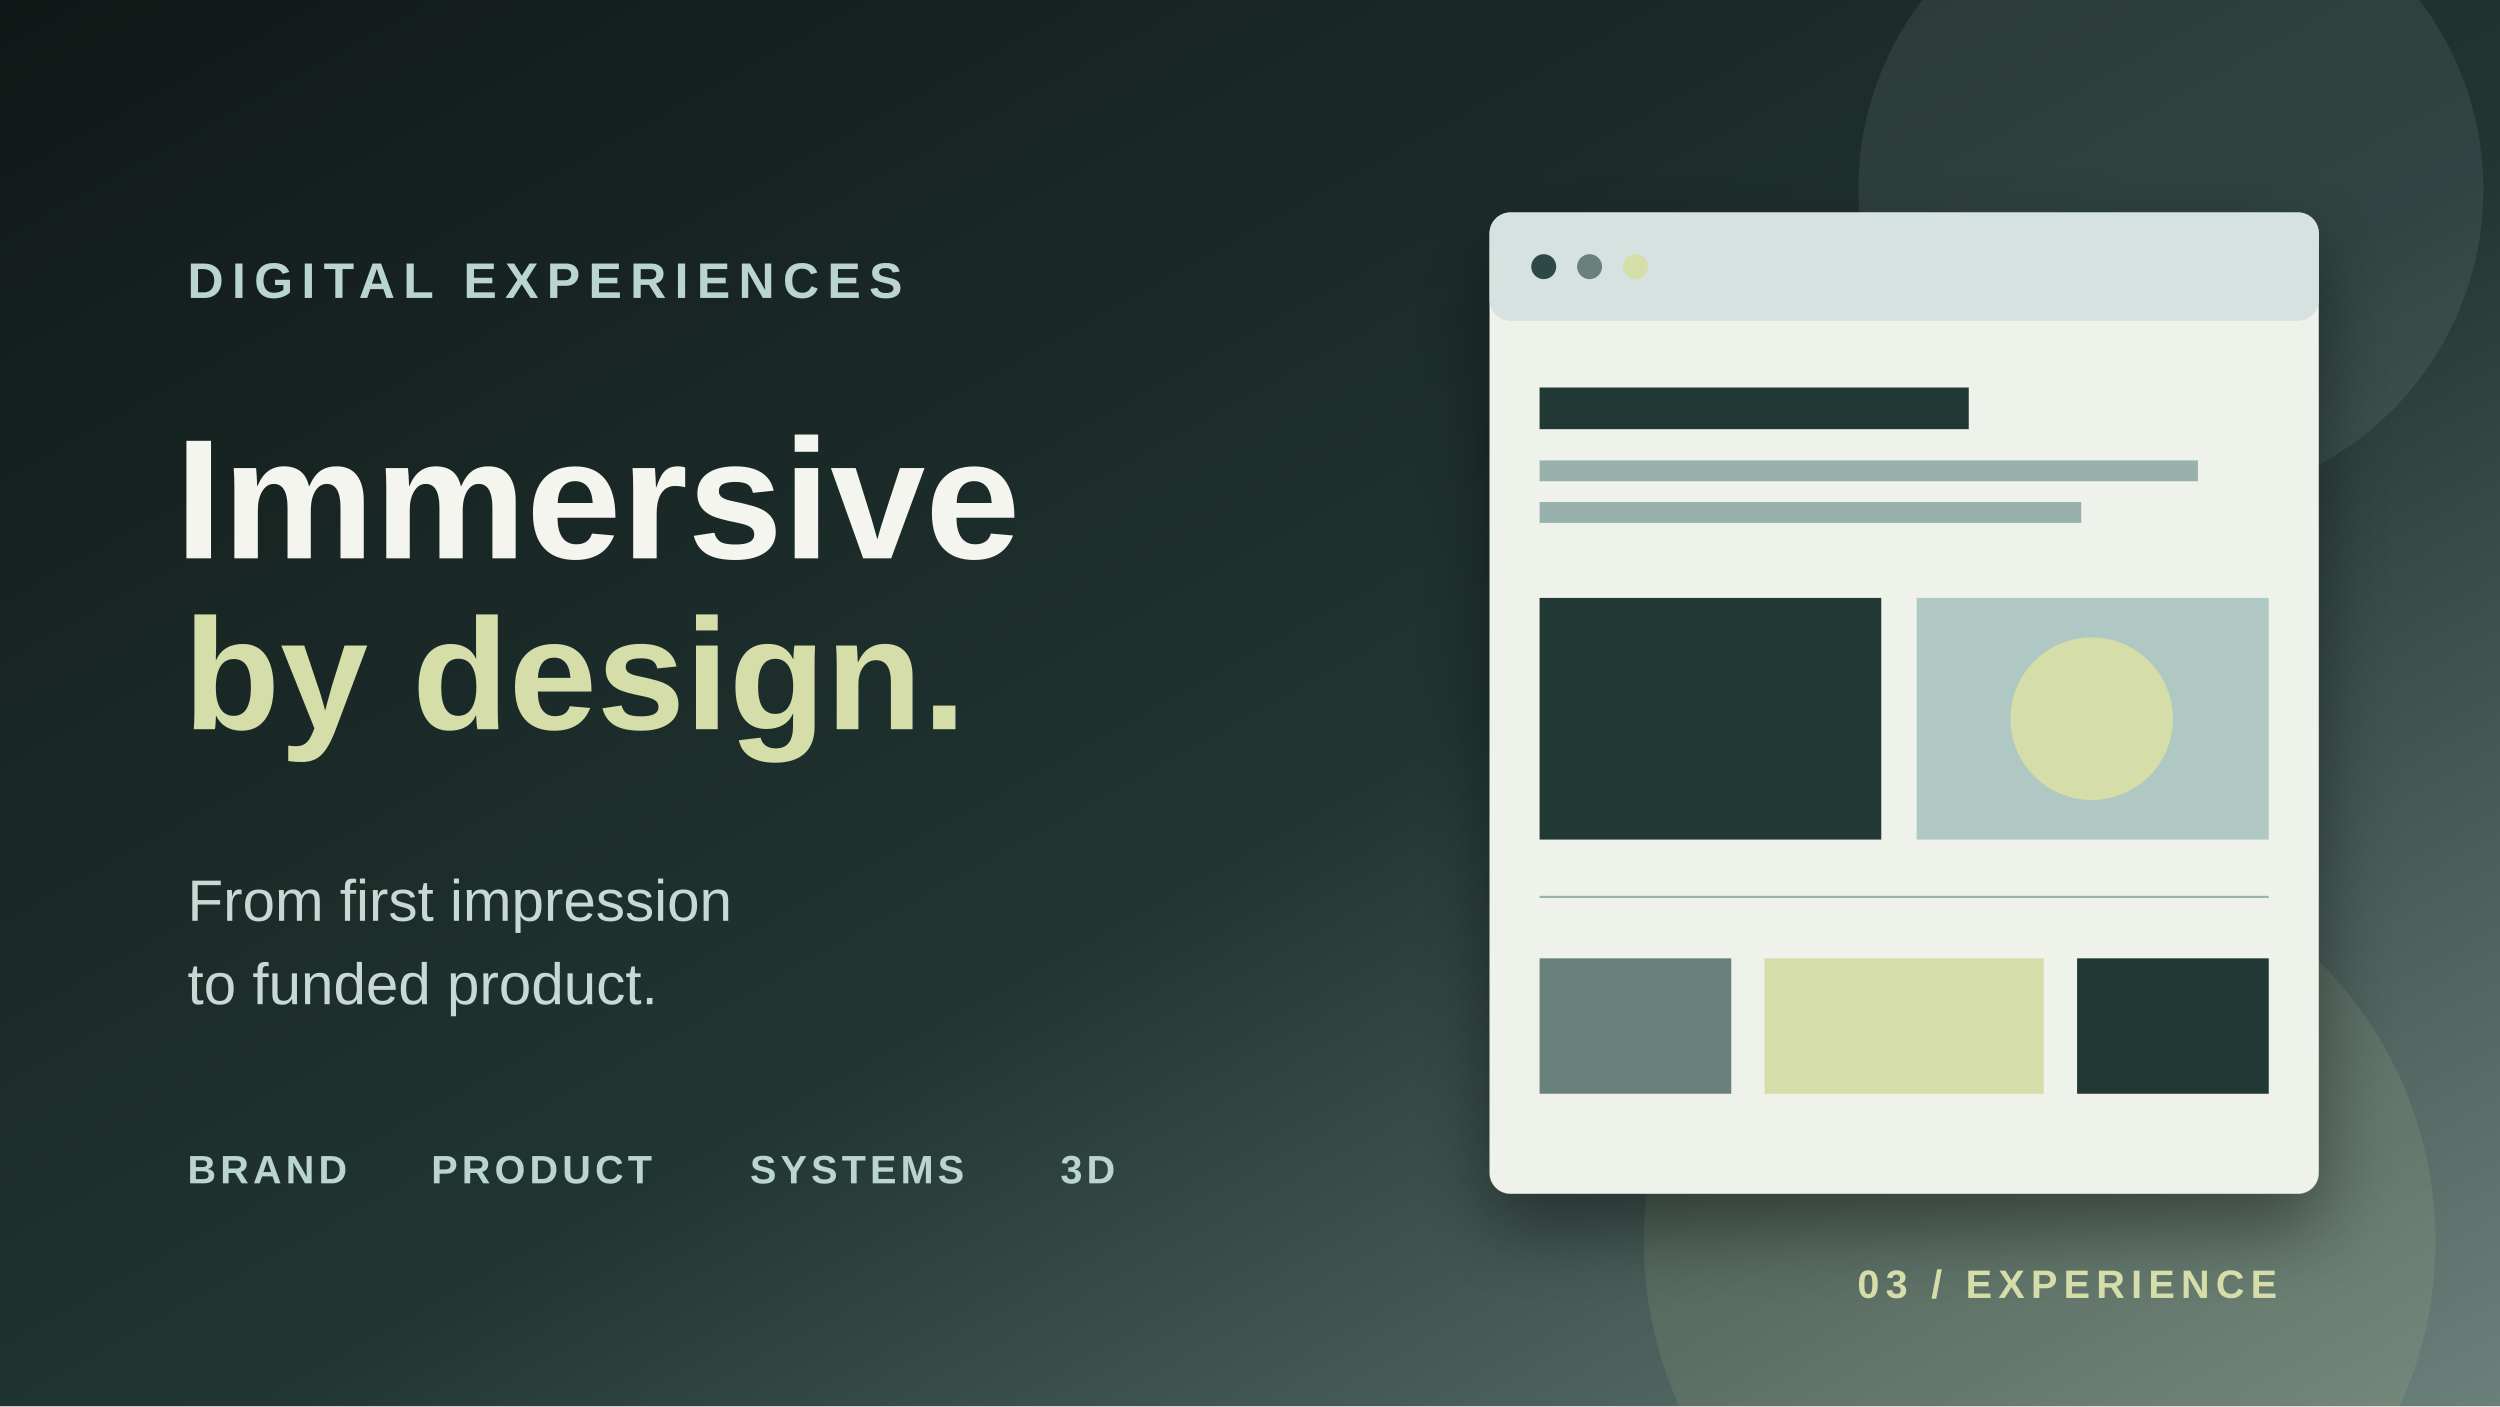
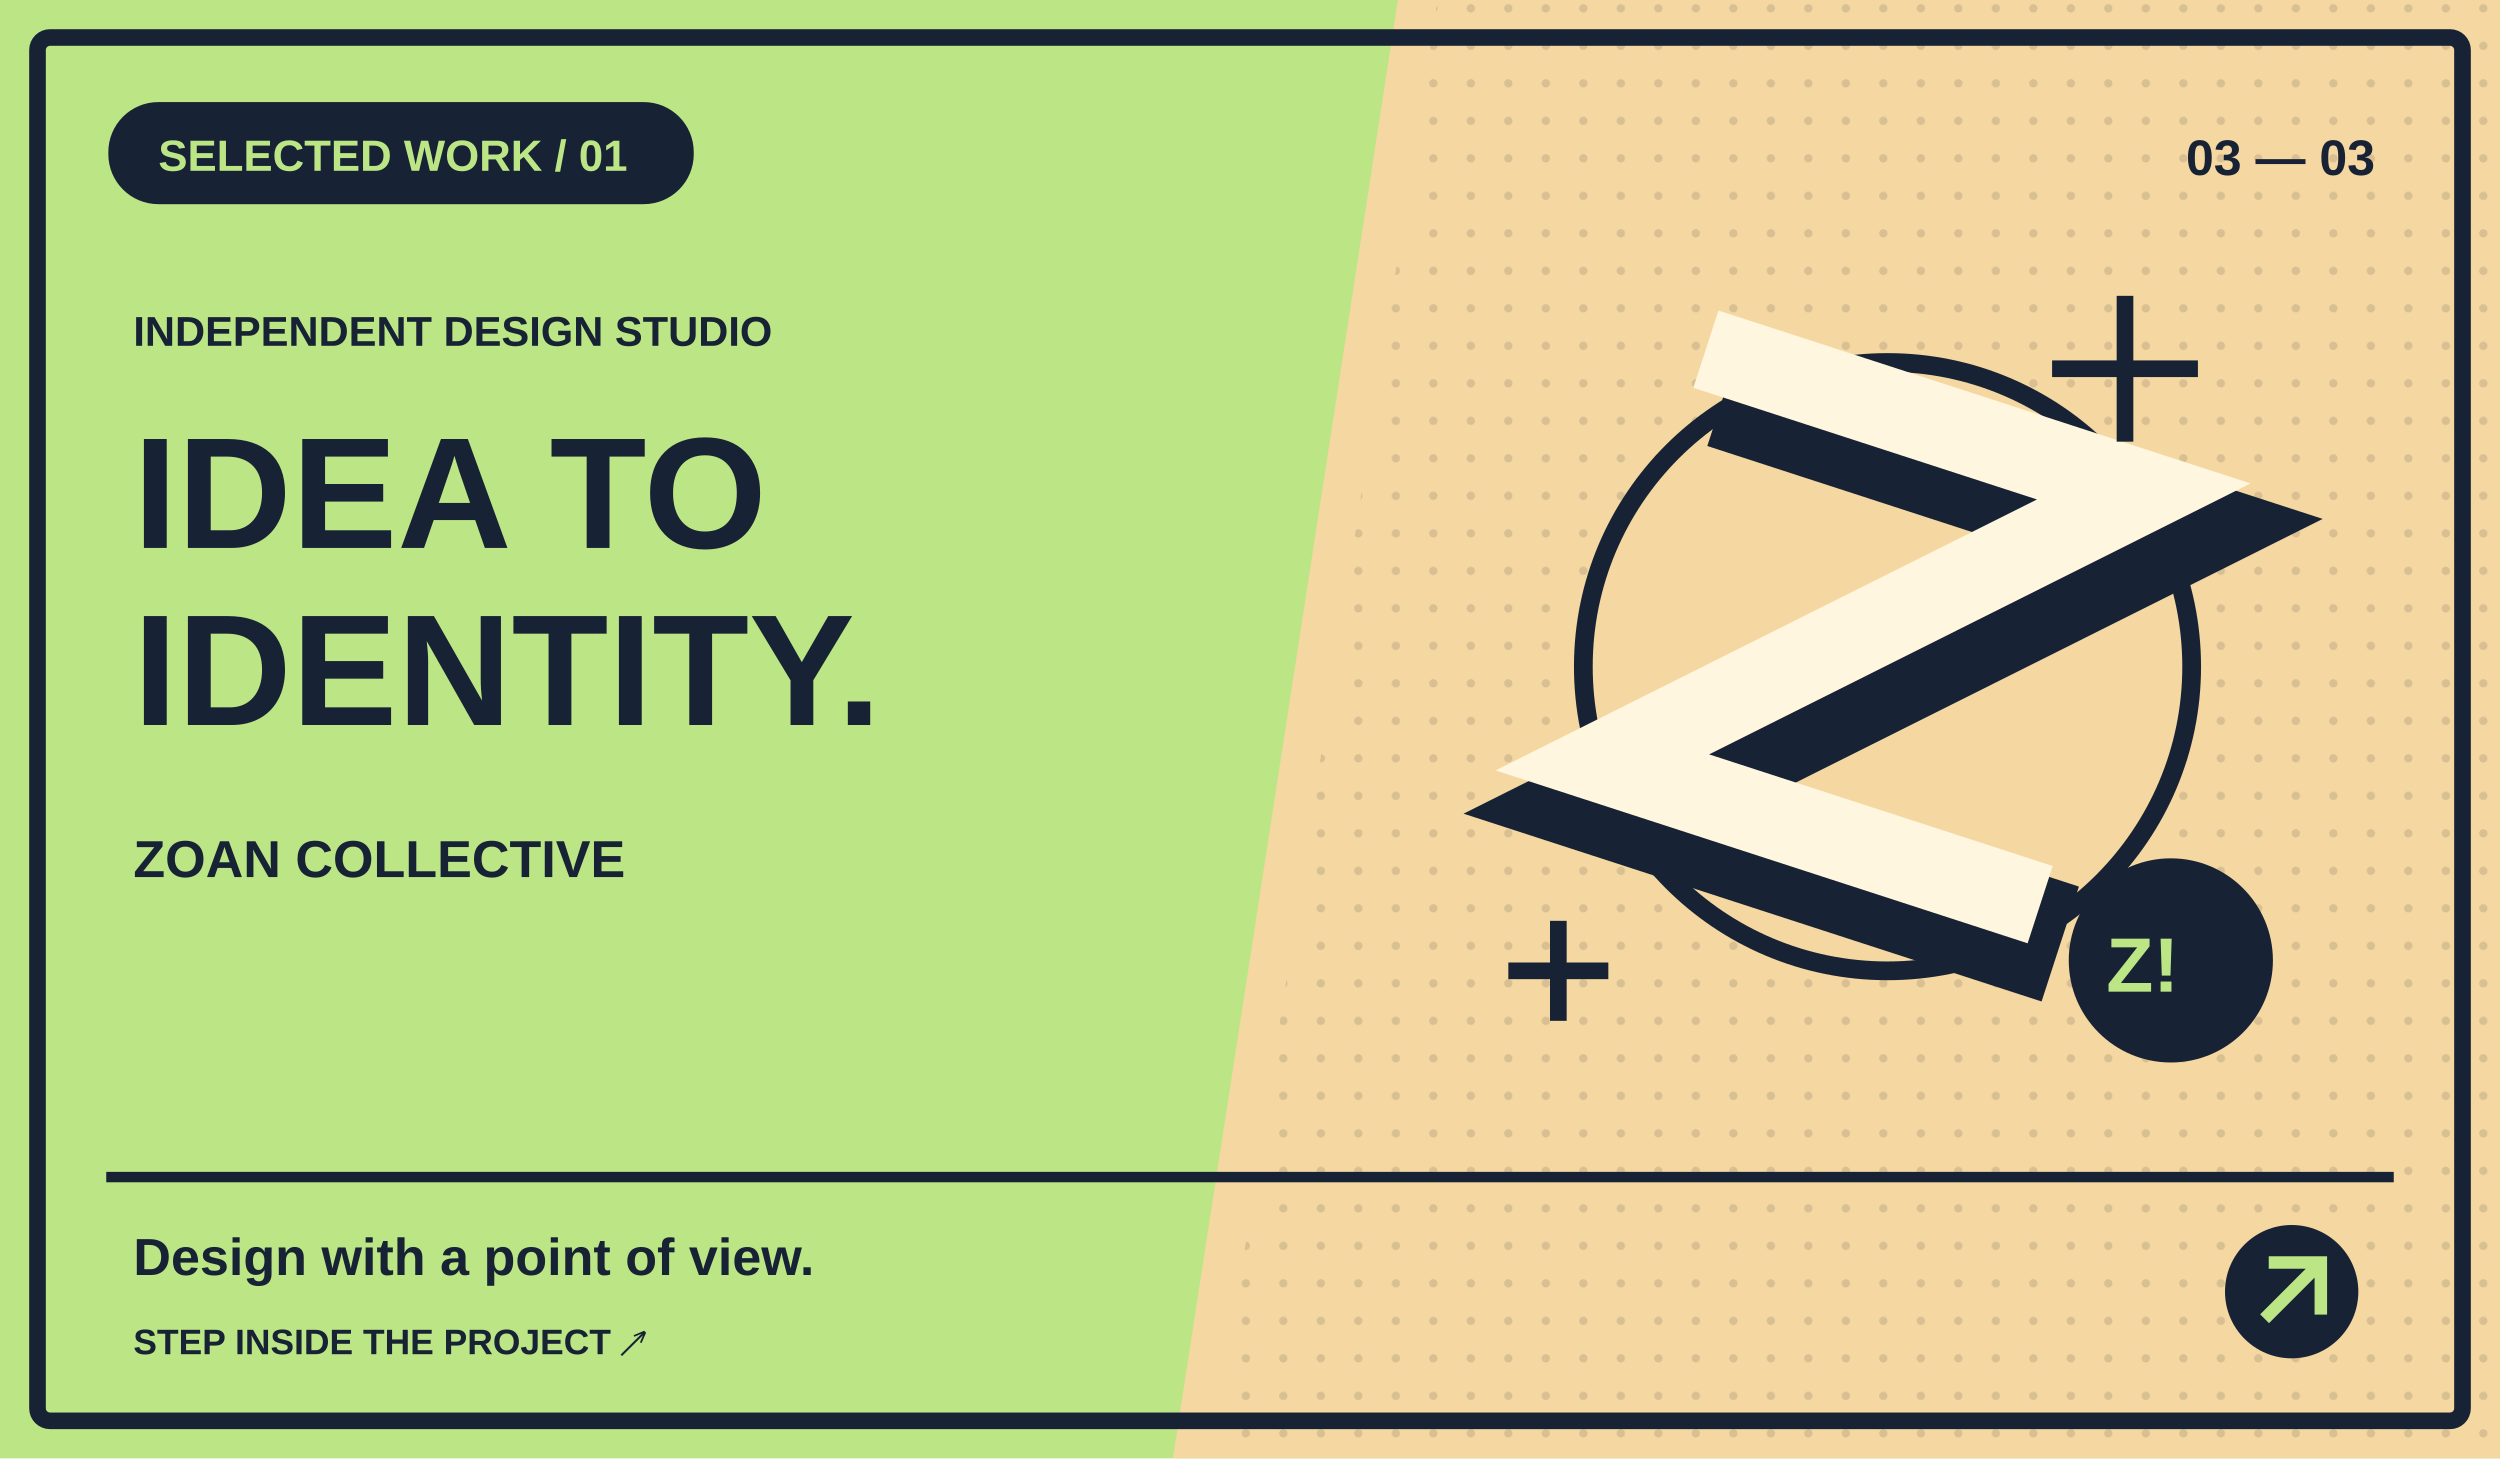
- <svg xmlns="http://www.w3.org/2000/svg" width="1200" height="675" viewBox="0 0 1200 675">
+ <svg xmlns="http://www.w3.org/2000/svg" width="1200" height="700" viewBox="0 0 1200 700">
  <defs>
-     <linearGradient id="zoanC" x1="0" y1="0" x2="1" y2="1">
-       <stop offset="0" stop-color="#111817" />
-       <stop offset="0.55" stop-color="#203532" />
-       <stop offset="1" stop-color="#6b807a" />
-     </linearGradient>
-     <filter id="zoanCShadow" x="-20%" y="-20%" width="140%" height="140%">
-       <feDropShadow dx="0" dy="16" stdDeviation="18" flood-color="#07110f" flood-opacity="0.42" />
-     </filter>
+     <pattern id="dots" width="18" height="18" patternUnits="userSpaceOnUse">
+       <circle cx="4" cy="4" r="2" fill="#172334" opacity=".13" />
+     </pattern>
  </defs>
-   <rect width="1200" height="675" fill="url(#zoanC)" />
-   <circle cx="1042" cy="91" r="150" fill="#aec7c3" fill-opacity="0.11" />
-   <circle cx="979" cy="596" r="190" fill="#d5dda9" fill-opacity="0.1" />
-   <g filter="url(#zoanCShadow)" transform="translate(715 102)">
-     <rect width="398" height="471" rx="10" fill="#eef2eb" />
-     <rect width="398" height="52" rx="10" fill="#d5e2df" />
-     <circle cx="26" cy="26" r="6" fill="#2e4945" />
-     <circle cx="48" cy="26" r="6" fill="#6b807a" />
-     <circle cx="70" cy="26" r="6" fill="#d5dda9" />
-     <rect x="24" y="84" width="206" height="20" fill="#233835" />
-     <rect x="24" y="119" width="316" height="10" fill="#98b1ac" />
-     <rect x="24" y="139" width="260" height="10" fill="#98b1ac" />
-     <rect x="24" y="185" width="164" height="116" fill="#233835" />
-     <rect x="205" y="185" width="169" height="116" fill="#afc8c3" />
-     <circle cx="289" cy="243" r="39" fill="#d5dda9" />
-     <rect x="24" y="328" width="350" height="1" fill="#98b1ac" />
-     <rect x="24" y="358" width="92" height="65" fill="#6b807a" />
-     <rect x="132" y="358" width="134" height="65" fill="#d5dda9" />
-     <rect x="282" y="358" width="92" height="65" fill="#233835" />
+   <rect width="1200" height="700" fill="#bce685" />
+   <path d="M671 0h529v700H563z" fill="#f5d7a1" />
+   <path d="M690 0h510v700H582z" fill="url(#dots)" />
+   <rect x="18" y="18" width="1164" height="664" rx="6" fill="none" stroke="#172334" stroke-width="8" />
+   <rect x="52" y="49" width="281" height="49" rx="24" fill="#172334" />
+   <text x="76" y="82" font-family="Arial, Helvetica, sans-serif" font-size="21" font-weight="900" fill="#bce685">SELECTED WORK / 01</text>
+   <text x="1140" y="84" font-family="Arial, Helvetica, sans-serif" font-size="24" font-weight="900" fill="#172334" text-anchor="end">03 — 03</text>
+   <text x="64" y="166" font-family="Arial, Helvetica, sans-serif" font-size="20" font-weight="900" fill="#172334">INDEPENDENT DESIGN STUDIO</text>
+   <text x="64" y="263" font-family="Arial, Helvetica, sans-serif" font-size="76" font-weight="900" fill="#172334">IDEA TO</text>
+   <text x="64" y="348" font-family="Arial, Helvetica, sans-serif" font-size="76" font-weight="900" fill="#172334">IDENTITY.</text>
+   <text x="64" y="421" font-family="Arial, Helvetica, sans-serif" font-size="25" font-weight="900" fill="#172334">ZOAN COLLECTIVE</text>
+   <circle cx="906" cy="320" r="146" fill="#f5d7a1" stroke="#172334" stroke-width="9" stroke-linejoin="round" />
+   <g transform="rotate(18 906 320)">
+     <path d="M791 217h221L805 421h221" fill="none" stroke="#172334" stroke-width="58" />
+     <path d="M776 202h221L790 406h221" fill="none" stroke="#fff6df" stroke-width="39" />
  </g>
-   <text x="90" y="143" fill="#bad5cf" font-family="Amulya, Arial, sans-serif" font-size="24" font-weight="700" letter-spacing="4">DIGITAL EXPERIENCES</text>
-   <text x="84" y="268" fill="#f4f5ee" font-family="Amulya, Arial, sans-serif" font-size="82" font-weight="800">Immersive</text>
-   <text x="88" y="350" fill="#d5dda9" font-family="Amulya, Arial, sans-serif" font-size="76" font-weight="700">by design.</text>
-   <text x="90" y="442" fill="#c8d9d4" font-family="Amulya, Arial, sans-serif" font-size="28">From first impression</text>
-   <text x="90" y="482" fill="#c8d9d4" font-family="Amulya, Arial, sans-serif" font-size="28">to funded product.</text>
-   <g fill="#bad5cf" font-family="Amulya, Arial, sans-serif" font-size="19" font-weight="700" letter-spacing="2">
-     <text x="90" y="568">BRAND</text>
-     <text x="207" y="568">PRODUCT</text>
-     <text x="360" y="568">SYSTEMS</text>
-     <text x="509" y="568">3D</text>
-   </g>
-   <text x="1093" y="623" fill="#d5dda9" font-family="Amulya, Arial, sans-serif" font-size="19" font-weight="700" letter-spacing="3" text-anchor="end">03 / EXPERIENCE</text>
+   <circle cx="1042" cy="461" r="49" fill="#172334" />
+   <text x="1011" y="476" font-family="Arial, Helvetica, sans-serif" font-size="37" font-weight="900" fill="#bce685">Z!</text>
+   <path d="M1020 142v70m-35-35h70M748 442v48m-24-24h48" stroke="#172334" stroke-width="8" />
+   <path d="M51 565h1098" stroke="#172334" stroke-width="5" />
+   <text x="64" y="612" font-family="Arial, Helvetica, sans-serif" font-size="25" font-weight="900" fill="#172334">Design with a point of view.</text>
+   <text x="64" y="650" font-family="Arial, Helvetica, sans-serif" font-size="17" font-weight="900" fill="#172334">STEP INSIDE THE PROJECT ↗</text>
+   <circle cx="1100" cy="620" r="32" fill="#172334" />
+   <path d="M1087 633l27-27m-25 0h25v25" fill="none" stroke="#bce685" stroke-width="6" />
</svg>
